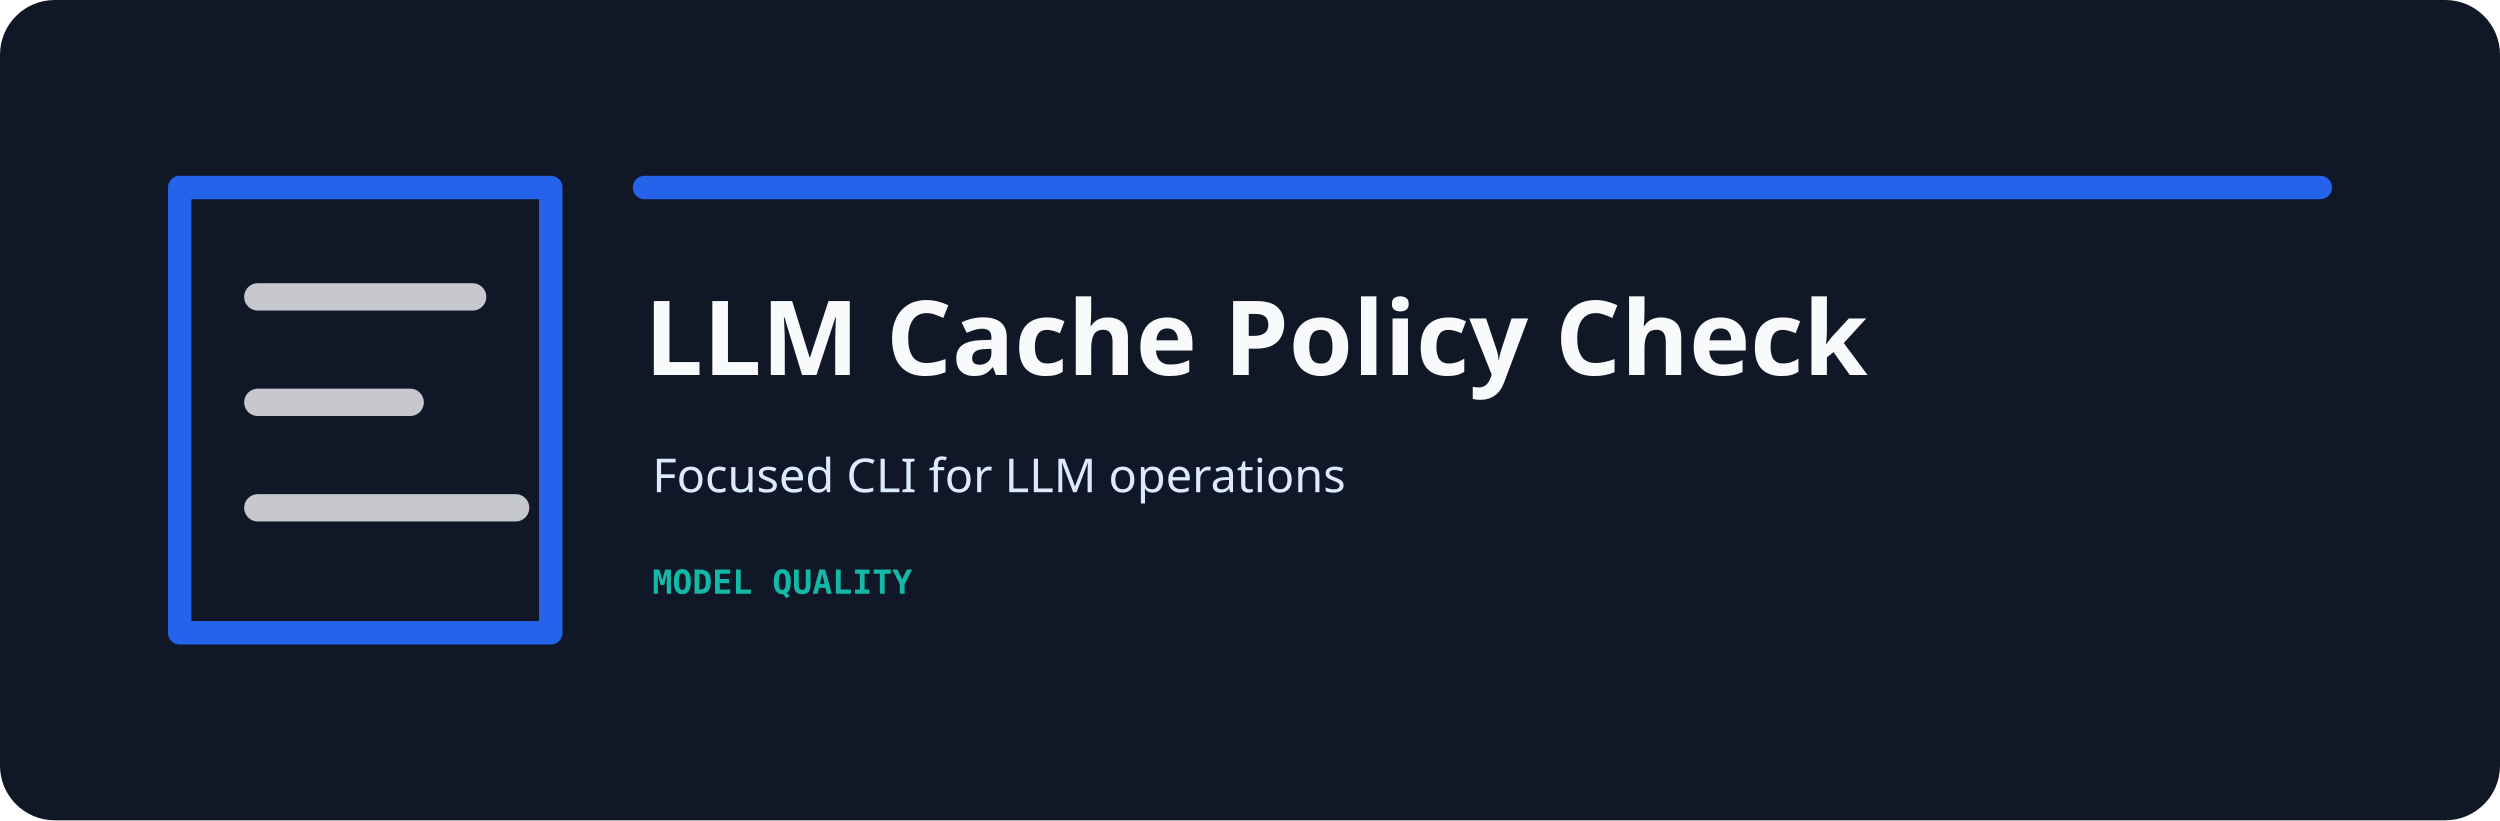
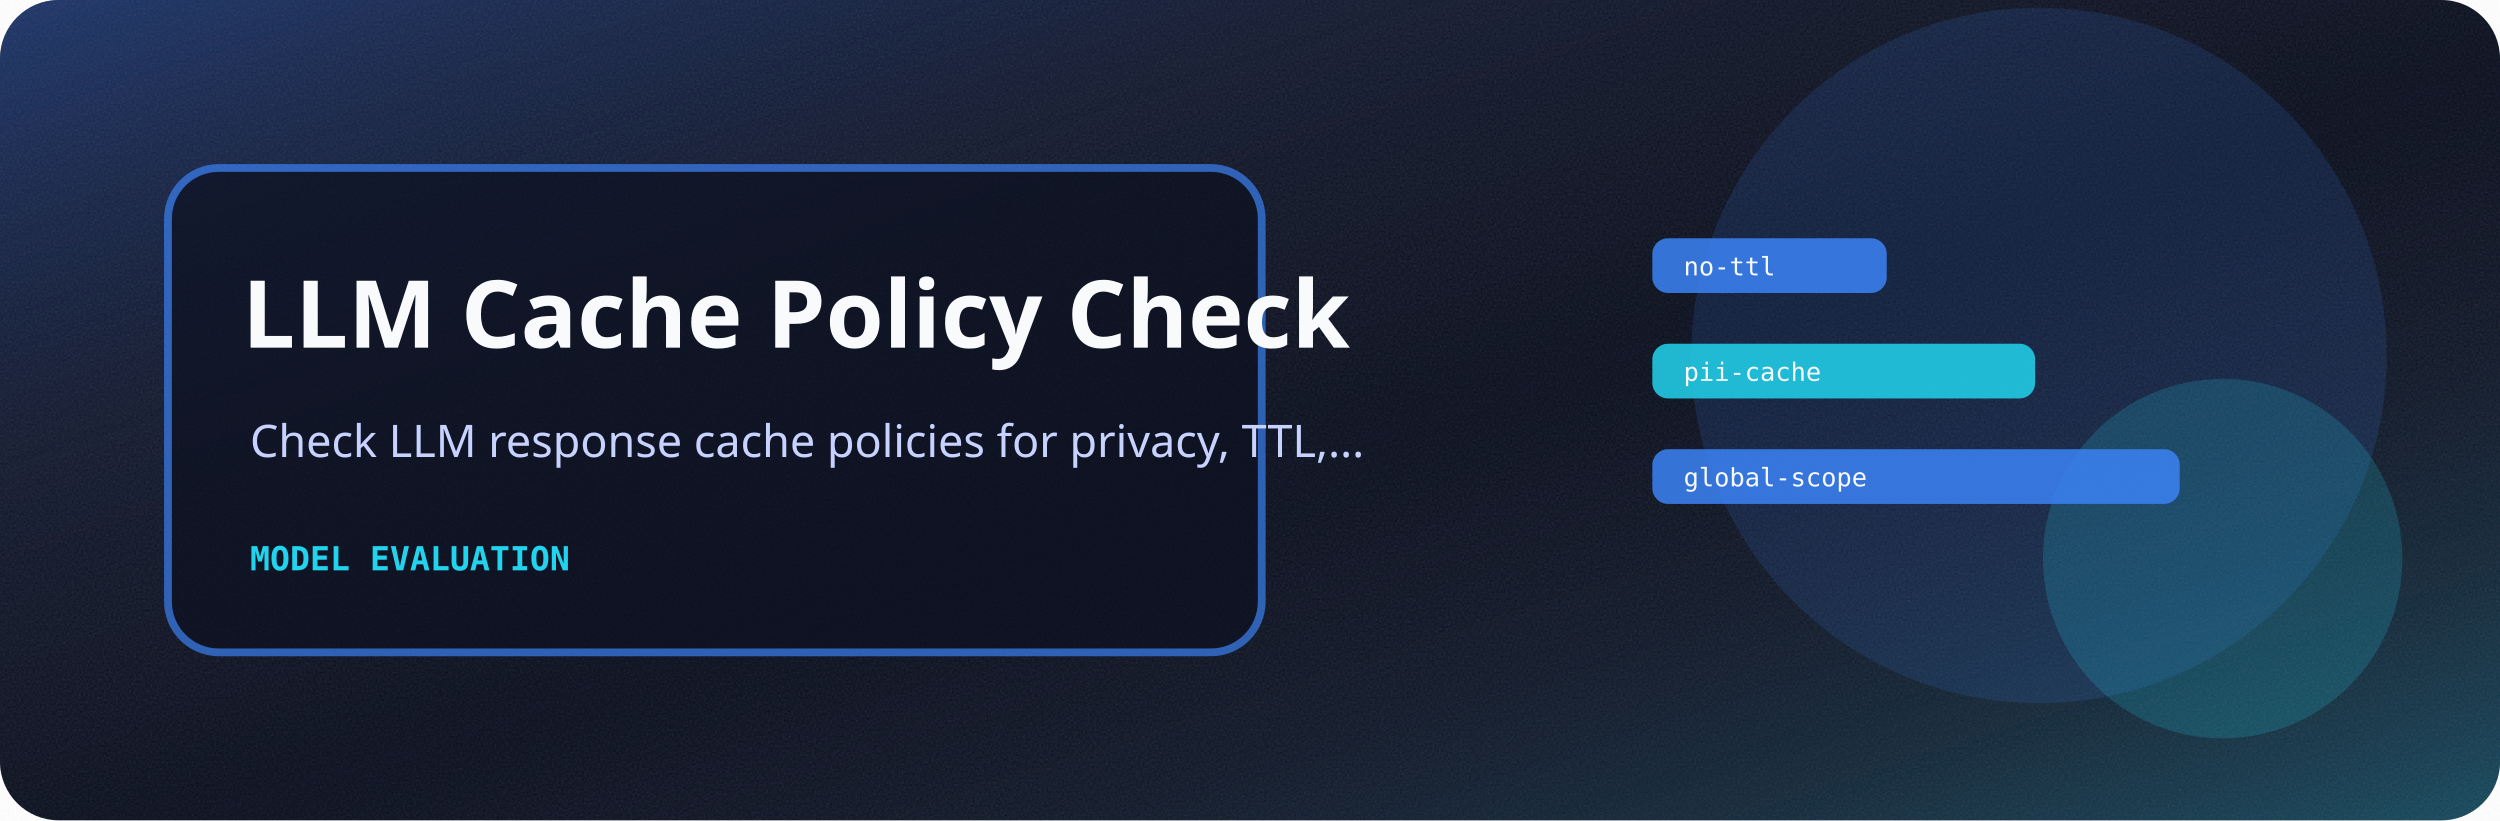
<svg xmlns="http://www.w3.org/2000/svg" width="1280" height="420" viewBox="0 0 1280 420" fill="none" role="img" aria-label="LLM Cache Policy Check cover">
-   <rect width="1280" height="420" rx="28" fill="#101828" />
-   <path d="M92 96h190v228H92zM330 96h858" stroke="#2563eb" stroke-width="12" stroke-linecap="round" stroke-linejoin="round" />
-   <path d="M132 152h110M132 206h78M132 260h132" stroke="#f8fafc" stroke-width="14" stroke-linecap="round" opacity=".78" />
-   <text x="330" y="192" fill="#f8fafc" font-family="Plus Jakarta Sans, ui-sans-serif, system-ui" font-size="53" font-weight="850">LLM Cache Policy Check</text>
-   <text x="334" y="252" fill="#dbeafe" font-family="Plus Jakarta Sans, ui-sans-serif, system-ui" font-size="24">Focused CLI for LLM operations</text>
-   <text x="334" y="304" fill="#14b8a6" font-family="ui-monospace, SFMono-Regular, Menlo, monospace" font-size="17" font-weight="700">MODEL QUALITY</text>
+   <defs>
+     <linearGradient id="g" x1="0" x2="1" y1="0" y2="1">
+       <stop offset="0" stop-color="#3b82f6" stop-opacity=".34" />
+       <stop offset=".54" stop-color="#0b1020" stop-opacity="0" />
+       <stop offset="1" stop-color="#22d3ee" stop-opacity=".30" />
+     </linearGradient>
+     <filter id="grain" x="-20%" y="-20%" width="140%" height="140%">
+       <feTurbulence type="fractalNoise" baseFrequency=".85" numOctaves="2" seed="81" result="noise" />
+       <feColorMatrix type="saturate" values="0" />
+       <feComponentTransfer>
+         <feFuncA type="table" tableValues="0 .10" />
+       </feComponentTransfer>
+       <feBlend mode="soft-light" in2="SourceGraphic" />
+     </filter>
+   </defs>
+   <rect width="1280" height="420" rx="30" fill="#0b1020" />
+   <rect width="1280" height="420" rx="30" fill="url(#g)" filter="url(#grain)" />
+   <circle cx="1044" cy="182" r="178" fill="#3b82f6" opacity=".14" />
+   <circle cx="1138" cy="286" r="92" fill="#22d3ee" opacity=".18" />
+   <rect x="86" y="86" width="560" height="248" rx="26" fill="#0b1020" opacity=".68" stroke="#3b82f6" stroke-width="4" />
+   <text x="124" y="178" fill="#f8fafc" font-family="Space Grotesk, ui-sans-serif, system-ui" font-size="48" font-weight="850">LLM Cache Policy Check</text>
+   <text x="128" y="234" fill="#c7d2fe" font-family="Space Grotesk, ui-sans-serif, system-ui" font-size="23">Check LLM response cache policies for privacy, TTL,...</text>
+   <text x="128" y="292" fill="#22d3ee" font-family="ui-monospace, SFMono-Regular, Menlo, monospace" font-size="17" font-weight="800">MODEL EVALUATION</text>
+   <rect x="846" y="122" width="120" height="28" rx="8" fill="#3b82f6" opacity=".85" />
+   <text x="862" y="141" fill="#f8fafc" font-family="ui-monospace, SFMono-Regular, Menlo, monospace" font-size="13">no-ttl</text>
+   <rect x="846" y="176" width="196" height="28" rx="8" fill="#22d3ee" opacity=".85" />
+   <text x="862" y="195" fill="#f8fafc" font-family="ui-monospace, SFMono-Regular, Menlo, monospace" font-size="13">pii-cache</text>
+   <rect x="846" y="230" width="270" height="28" rx="8" fill="#3b82f6" opacity=".85" />
+   <text x="862" y="249" fill="#f8fafc" font-family="ui-monospace, SFMono-Regular, Menlo, monospace" font-size="13">global-scope</text>
</svg>
